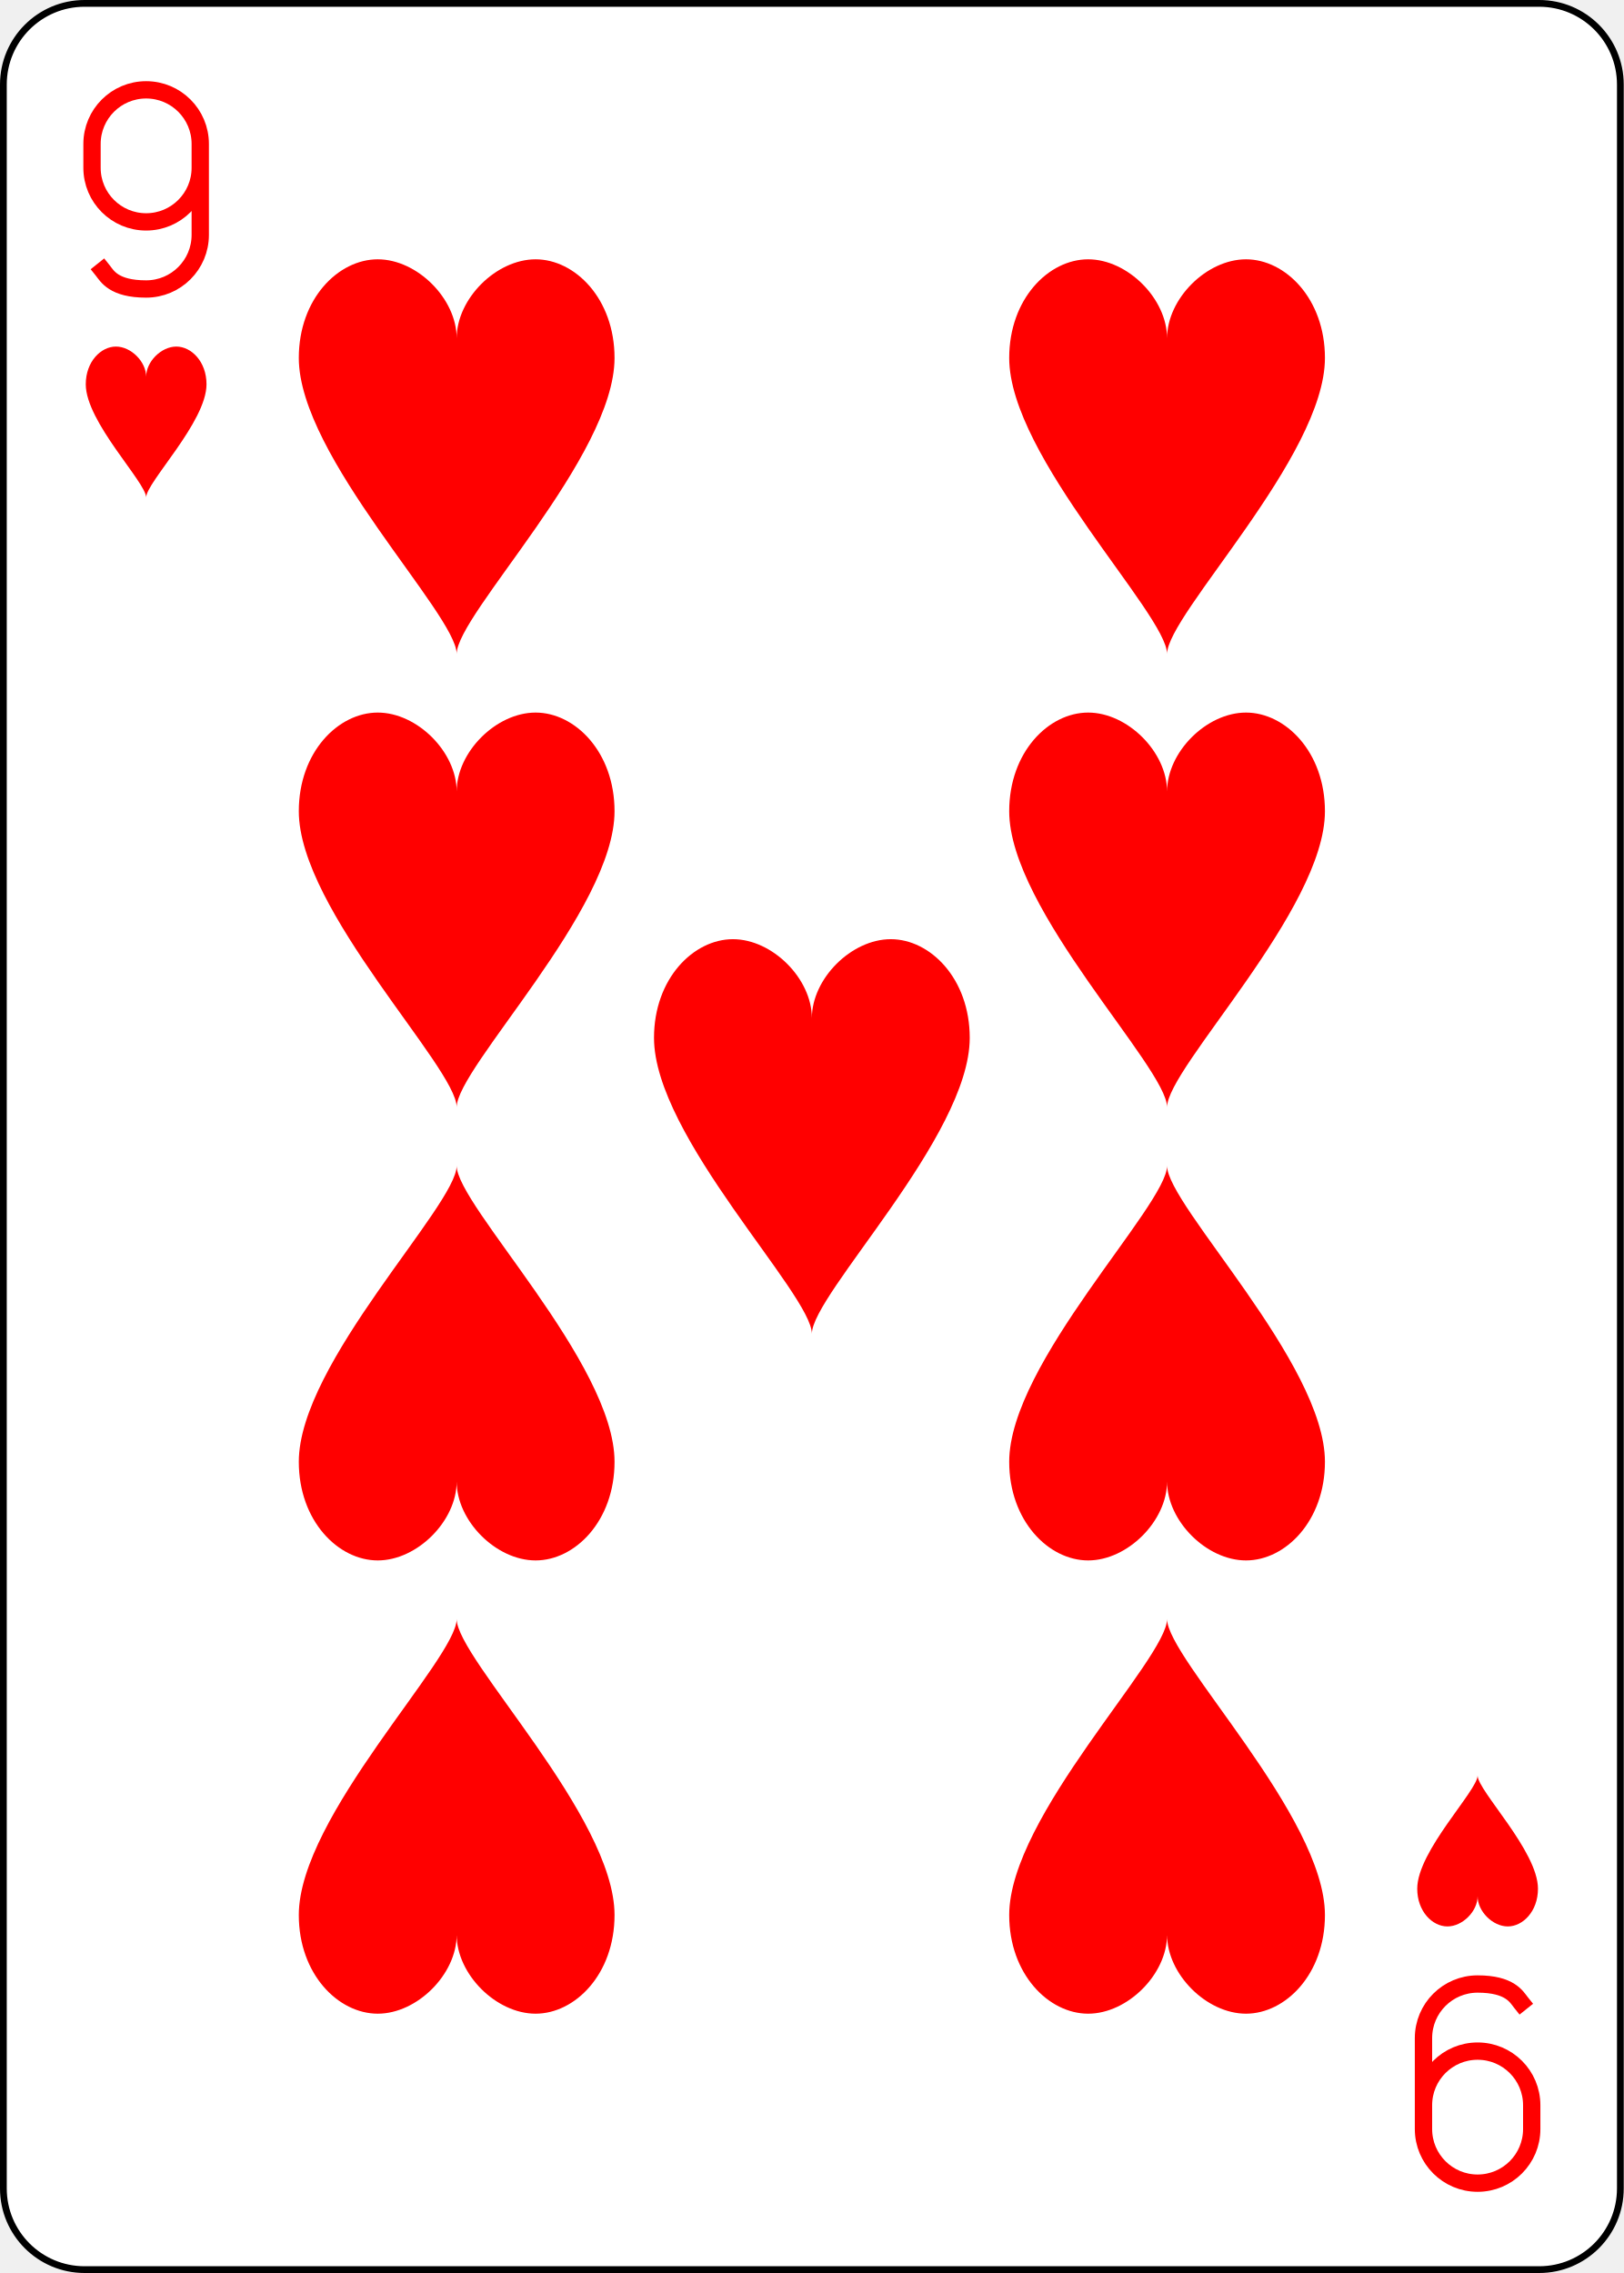
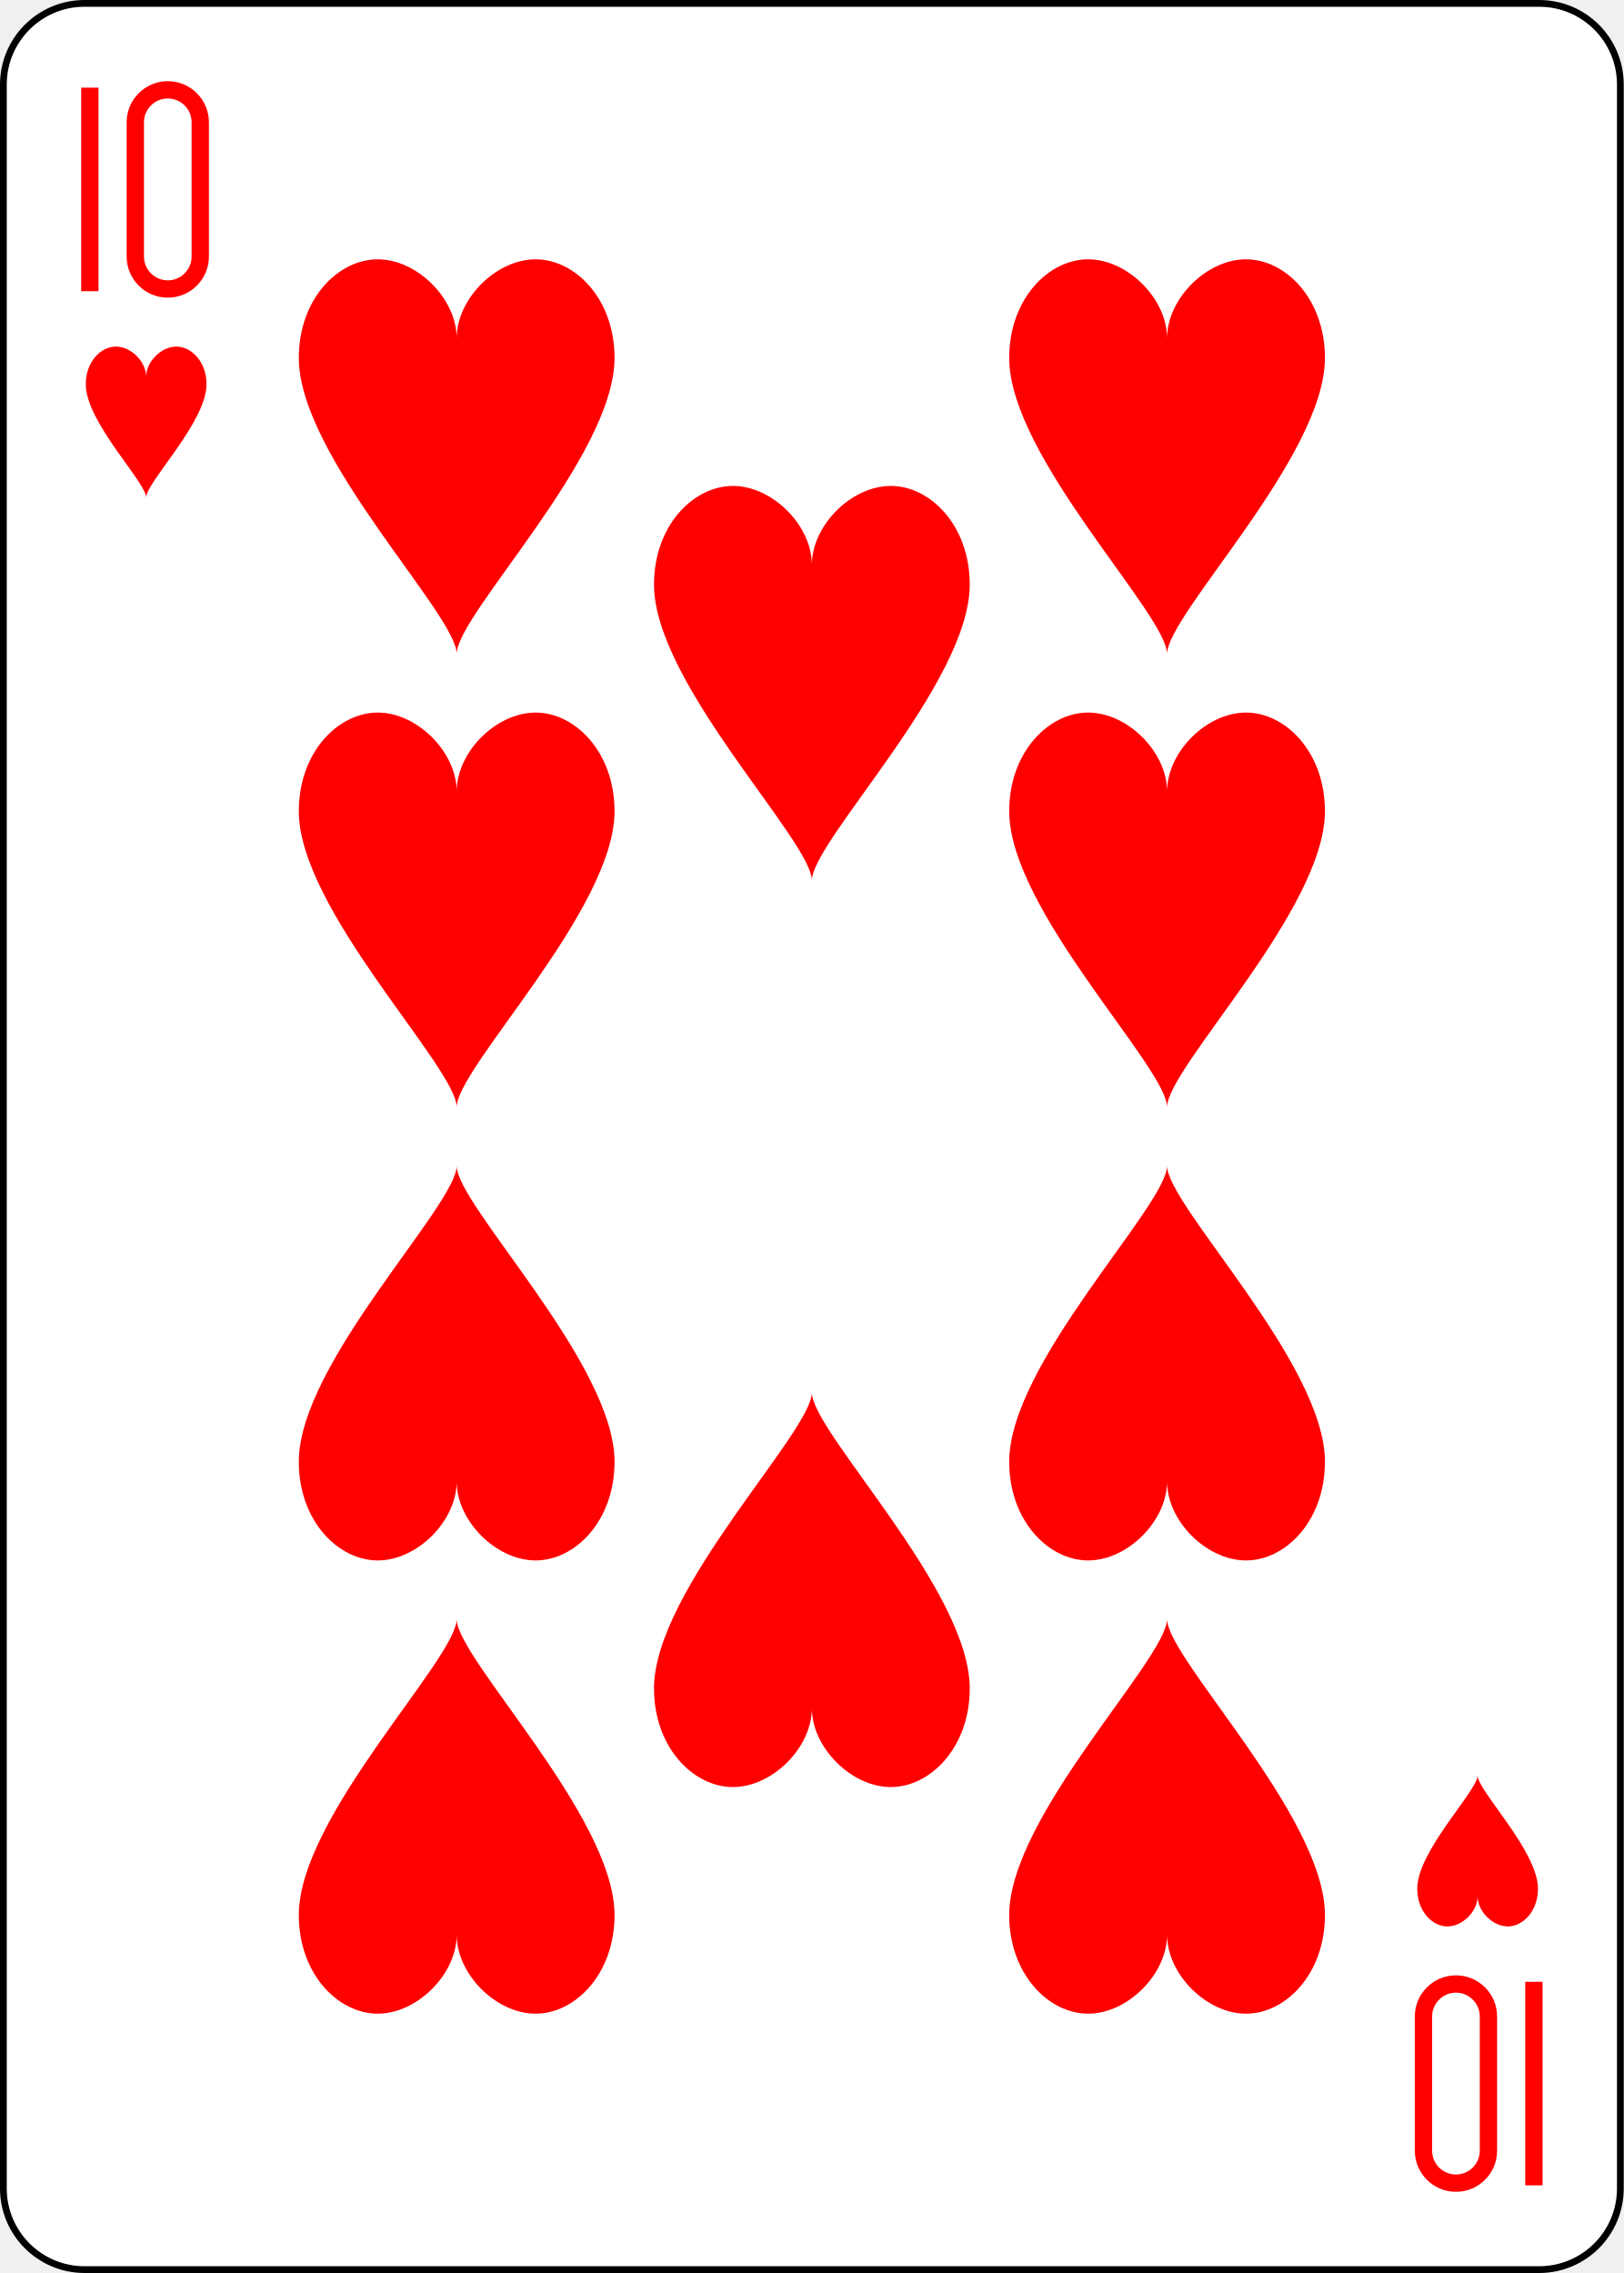
- <svg xmlns="http://www.w3.org/2000/svg" xmlns:xlink="http://www.w3.org/1999/xlink" class="card" face="9H" height="3.5in" preserveAspectRatio="none" viewBox="-120 -168 240 336" width="2.5in">
+ <svg xmlns="http://www.w3.org/2000/svg" xmlns:xlink="http://www.w3.org/1999/xlink" class="card" face="TH" height="3.5in" preserveAspectRatio="none" viewBox="-120 -168 240 336" width="2.5in">
  <defs>
-     <symbol id="SH9" viewBox="-600 -600 1200 1200" preserveAspectRatio="xMinYMid">
+     <symbol id="SHT" viewBox="-600 -600 1200 1200" preserveAspectRatio="xMinYMid">
      <path d="M0 -300C0 -400 100 -500 200 -500C300 -500 400 -400 400 -250C400 0 0 400 0 500C0 400 -400 0 -400 -250C-400 -400 -300 -500 -200 -500C-100 -500 0 -400 -0 -300Z" fill="red" />
    </symbol>
-     <symbol id="VH9" viewBox="-500 -500 1000 1000" preserveAspectRatio="xMinYMid">
-       <path d="M250 -100A250 250 0 0 1 -250 -100L-250 -210A250 250 0 0 1 250 -210L250 210A250 250 0 0 1 0 460C-150 460 -180 400 -200 375" stroke="red" stroke-width="80" stroke-linecap="square" stroke-miterlimit="1.5" fill="none" />
+     <symbol id="VHT" viewBox="-500 -500 1000 1000" preserveAspectRatio="xMinYMid">
+       <path d="M-260 430L-260 -430M-50 0L-50 -310A150 150 0 0 1 250 -310L250 310A150 150 0 0 1 -50 310Z" stroke="red" stroke-width="80" stroke-linecap="square" stroke-miterlimit="1.5" fill="none" />
    </symbol>
  </defs>
  <rect width="239" height="335" x="-119.5" y="-167.5" rx="12" ry="12" fill="white" stroke="black" />
-   <use xlink:href="#VH9" height="32" width="32" x="-114.4" y="-156" />
-   <use xlink:href="#SH9" height="26.769" width="26.769" x="-111.784" y="-119" />
-   <use xlink:href="#SH9" height="70" width="70" x="-87.501" y="-135.501" />
-   <use xlink:href="#SH9" height="70" width="70" x="17.501" y="-135.501" />
-   <use xlink:href="#SH9" height="70" width="70" x="-87.501" y="-68.5" />
-   <use xlink:href="#SH9" height="70" width="70" x="17.501" y="-68.5" />
-   <use xlink:href="#SH9" height="70" width="70" x="-35" y="-35" />
+   <use xlink:href="#VHT" height="32" width="32" x="-114.4" y="-156" />
+   <use xlink:href="#SHT" height="26.769" width="26.769" x="-111.784" y="-119" />
+   <use xlink:href="#SHT" height="70" width="70" x="-87.501" y="-135.501" />
+   <use xlink:href="#SHT" height="70" width="70" x="17.501" y="-135.501" />
+   <use xlink:href="#SHT" height="70" width="70" x="-87.501" y="-68.5" />
+   <use xlink:href="#SHT" height="70" width="70" x="17.501" y="-68.5" />
+   <use xlink:href="#SHT" height="70" width="70" x="-35" y="-102" />
  <g transform="rotate(180)">
-     <use xlink:href="#VH9" height="32" width="32" x="-114.4" y="-156" />
-     <use xlink:href="#SH9" height="26.769" width="26.769" x="-111.784" y="-119" />
-     <use xlink:href="#SH9" height="70" width="70" x="-87.501" y="-135.501" />
-     <use xlink:href="#SH9" height="70" width="70" x="17.501" y="-135.501" />
-     <use xlink:href="#SH9" height="70" width="70" x="-87.501" y="-68.5" />
-     <use xlink:href="#SH9" height="70" width="70" x="17.501" y="-68.5" />
+     <use xlink:href="#VHT" height="32" width="32" x="-114.4" y="-156" />
+     <use xlink:href="#SHT" height="26.769" width="26.769" x="-111.784" y="-119" />
+     <use xlink:href="#SHT" height="70" width="70" x="-87.501" y="-135.501" />
+     <use xlink:href="#SHT" height="70" width="70" x="17.501" y="-135.501" />
+     <use xlink:href="#SHT" height="70" width="70" x="-87.501" y="-68.5" />
+     <use xlink:href="#SHT" height="70" width="70" x="17.501" y="-68.5" />
+     <use xlink:href="#SHT" height="70" width="70" x="-35" y="-102" />
  </g>
</svg>
